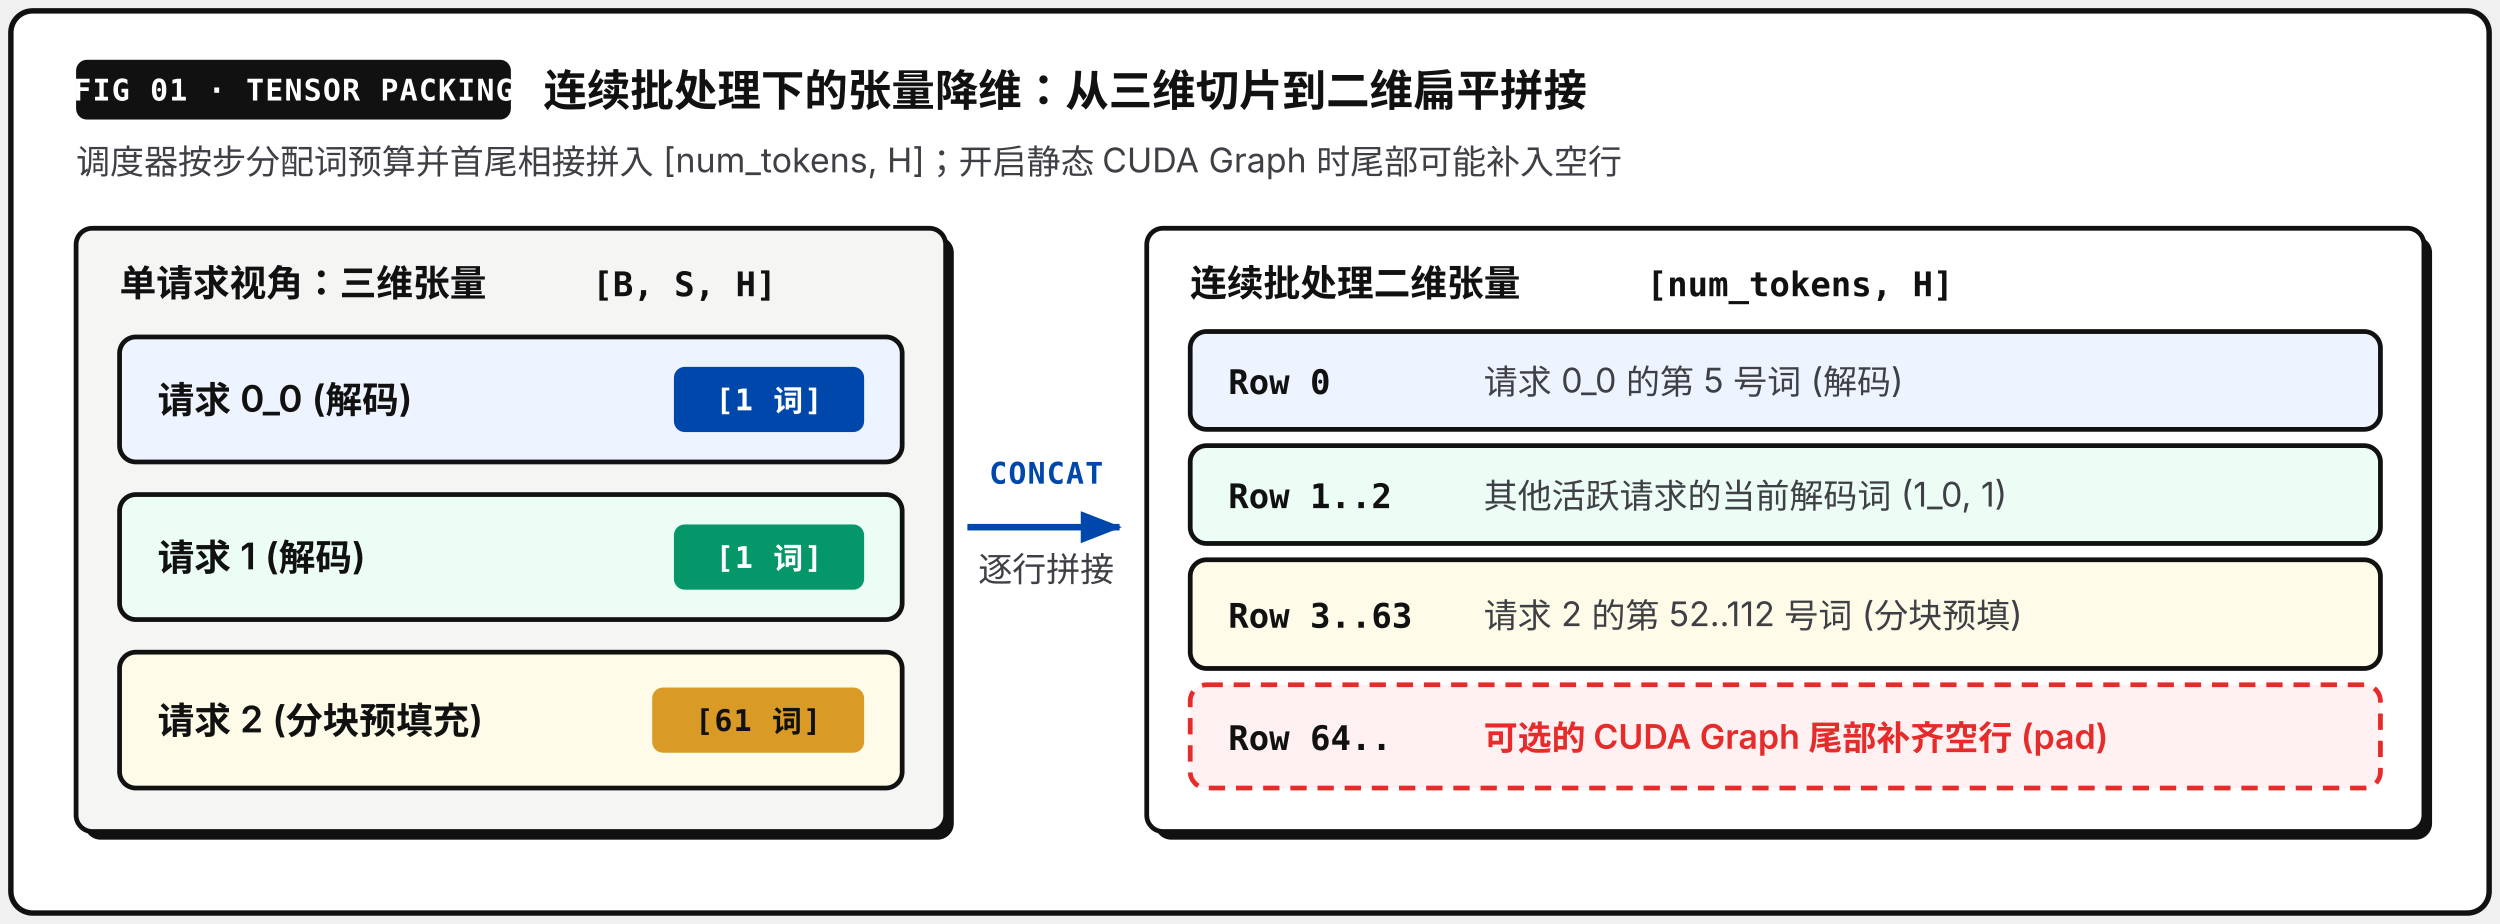
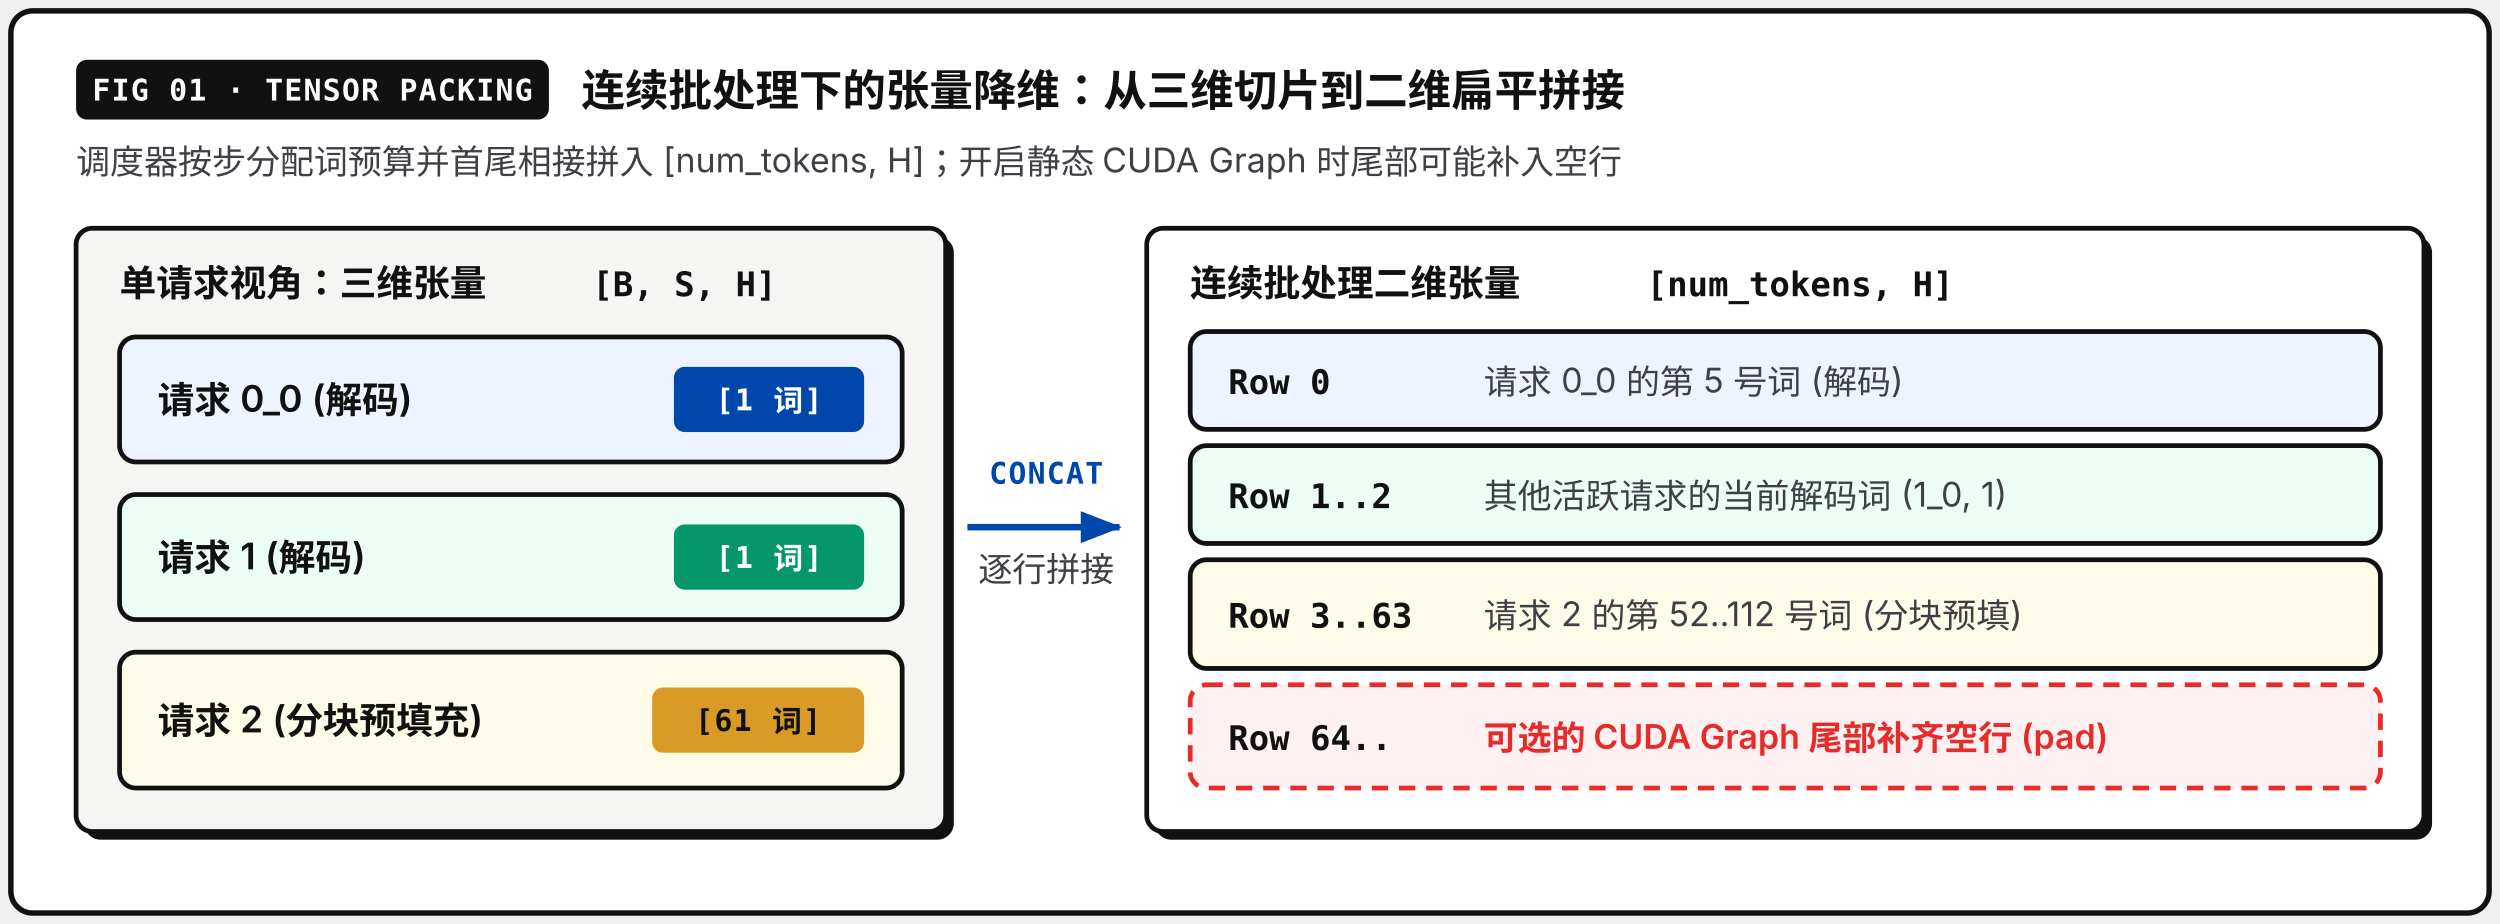
<svg xmlns="http://www.w3.org/2000/svg" viewBox="0 0 920 340" width="100%" role="img" aria-label="连续批处理下的张量降维：从三维规整切片到二维扁平拼接">
  <style>
    .title { font: 700 16px "DM Sans", -apple-system, "PingFang SC", "Microsoft YaHei", sans-serif; fill: #111111; }
    .label { font: 600 13.5px "DM Sans", -apple-system, "PingFang SC", "Microsoft YaHei", sans-serif; fill: #111111; }
    .sub { font: 400 12.5px "DM Sans", -apple-system, "PingFang SC", "Microsoft YaHei", sans-serif; fill: #3f3f46; }
    .mono { font: 600 12.5px "JetBrains Mono", "SF Mono", Menlo, Consolas, monospace; fill: #111111; }
    .badge { font: 700 11px "JetBrains Mono", monospace; letter-spacing: 0.04em; }
  </style>
  <defs>
    <marker id="arrow-blue" viewBox="0 0 10 10" refX="8.5" refY="5" markerWidth="7" markerHeight="7" orient="auto">
      <path d="M 0 1.5 L 9 5 L 0 8.5 z" fill="#0047ab" />
    </marker>
  </defs>
  <rect x="4" y="4" width="912" height="332" rx="8" fill="#ffffff" stroke="#111111" stroke-width="2" />
-   <rect x="28" y="22" width="160" height="22" rx="4" fill="#111111" />
-   <text x="108" y="37" text-anchor="middle" class="badge" fill="#ffffff">FIG 01 · TENSOR PACKING</text>
-   <text x="200" y="39" class="title">连续批处理下的张量降维：从三维切片到二维扁平拼接</text>
+   <rect x="28" y="22" width="174" height="22" rx="4" fill="#111111" />
+   <text x="115" y="37" text-anchor="middle" class="badge" fill="#ffffff">FIG 01 · TENSOR PACKING</text>
+   <text x="214" y="39" class="title">连续批处理下的张量降维：从三维切片到二维扁平拼接</text>
  <text x="28" y="64" class="sub">调度器按步分配词预算并首尾相接拼入 [num_tokens, H]；开启静态 CUDA Graph 时尾部可能补入空行</text>
  <rect x="31" y="87" width="320" height="222" rx="6" fill="#111111" />
  <rect x="28" y="84" width="320" height="222" rx="6" fill="#f5f5f4" stroke="#111111" stroke-width="1.75" />
  <text x="44" y="109" class="label">单请求视角：三维张量</text>
  <text x="218" y="109" class="mono" fill="#0047ab">[B, S, H]</text>
  <rect x="44" y="124" width="288" height="46" rx="6" fill="#eef4ff" stroke="#111111" stroke-width="1.75" />
  <text x="58" y="152" class="label">请求 0_0 (解码)</text>
  <rect x="248" y="135" width="70" height="24" rx="4" fill="#0047ab" />
  <text x="283" y="151" text-anchor="middle" class="badge" fill="#ffffff">[1 词]</text>
  <rect x="44" y="182" width="288" height="46" rx="6" fill="#ecfdf5" stroke="#111111" stroke-width="1.75" />
  <text x="58" y="210" class="label">请求 1 (解码)</text>
  <rect x="248" y="193" width="70" height="24" rx="4" fill="#059669" />
  <text x="283" y="209" text-anchor="middle" class="badge" fill="#ffffff">[1 词]</text>
  <rect x="44" y="240" width="288" height="50" rx="6" fill="#fefce8" stroke="#111111" stroke-width="1.75" />
  <text x="58" y="270" class="label">请求 2 (分块预填充)</text>
  <rect x="240" y="253" width="78" height="24" rx="4" fill="#d99b26" />
  <text x="279" y="269" text-anchor="middle" class="badge" fill="#111111">[61 词]</text>
  <text x="385" y="178" text-anchor="middle" class="badge" fill="#0047ab">CONCAT</text>
  <line x1="356" y1="194" x2="412" y2="194" stroke="#0047ab" stroke-width="2.4" marker-end="url(#arrow-blue)" />
  <text x="385" y="214" text-anchor="middle" class="sub">逐行拼接</text>
  <rect x="425" y="87" width="470" height="222" rx="6" fill="#111111" />
  <rect x="422" y="84" width="470" height="222" rx="6" fill="#ffffff" stroke="#111111" stroke-width="1.75" />
  <text x="438" y="109" class="label">连续批处理二维张量</text>
  <text x="606" y="109" class="mono" fill="#0047ab">[num_tokens, H]</text>
  <rect x="438" y="122" width="438" height="36" rx="6" fill="#eef4ff" stroke="#111111" stroke-width="1.75" />
  <text x="452" y="145" class="mono" fill="#0047ab">Row 0</text>
  <text x="546" y="145" class="sub">请求 0_0 的第 5 号词 (解码)</text>
  <rect x="438" y="164" width="438" height="36" rx="6" fill="#ecfdf5" stroke="#111111" stroke-width="1.75" />
  <text x="452" y="187" class="mono" fill="#059669">Row 1..2</text>
  <text x="546" y="187" class="sub">其他活跃请求的当前解码词 (1_0, 1)</text>
  <rect x="438" y="206" width="438" height="40" rx="6" fill="#fefce8" stroke="#111111" stroke-width="1.75" />
  <text x="452" y="231" class="mono" fill="#111111">Row 3..63</text>
  <text x="546" y="231" class="sub">请求 2 的第 52..112 号词 (分块预填)</text>
  <rect x="438" y="252" width="438" height="38" rx="6" fill="#fff1f2" stroke="#e62b2b" stroke-width="1.75" stroke-dasharray="6 4" />
  <text x="452" y="276" class="mono" fill="#e62b2b">Row 64..</text>
  <text x="546" y="276" class="sub" style="fill: #e62b2b; font-weight: 600;">可选的 CUDA Graph 尾部补齐空行 (pad)</text>
</svg>
